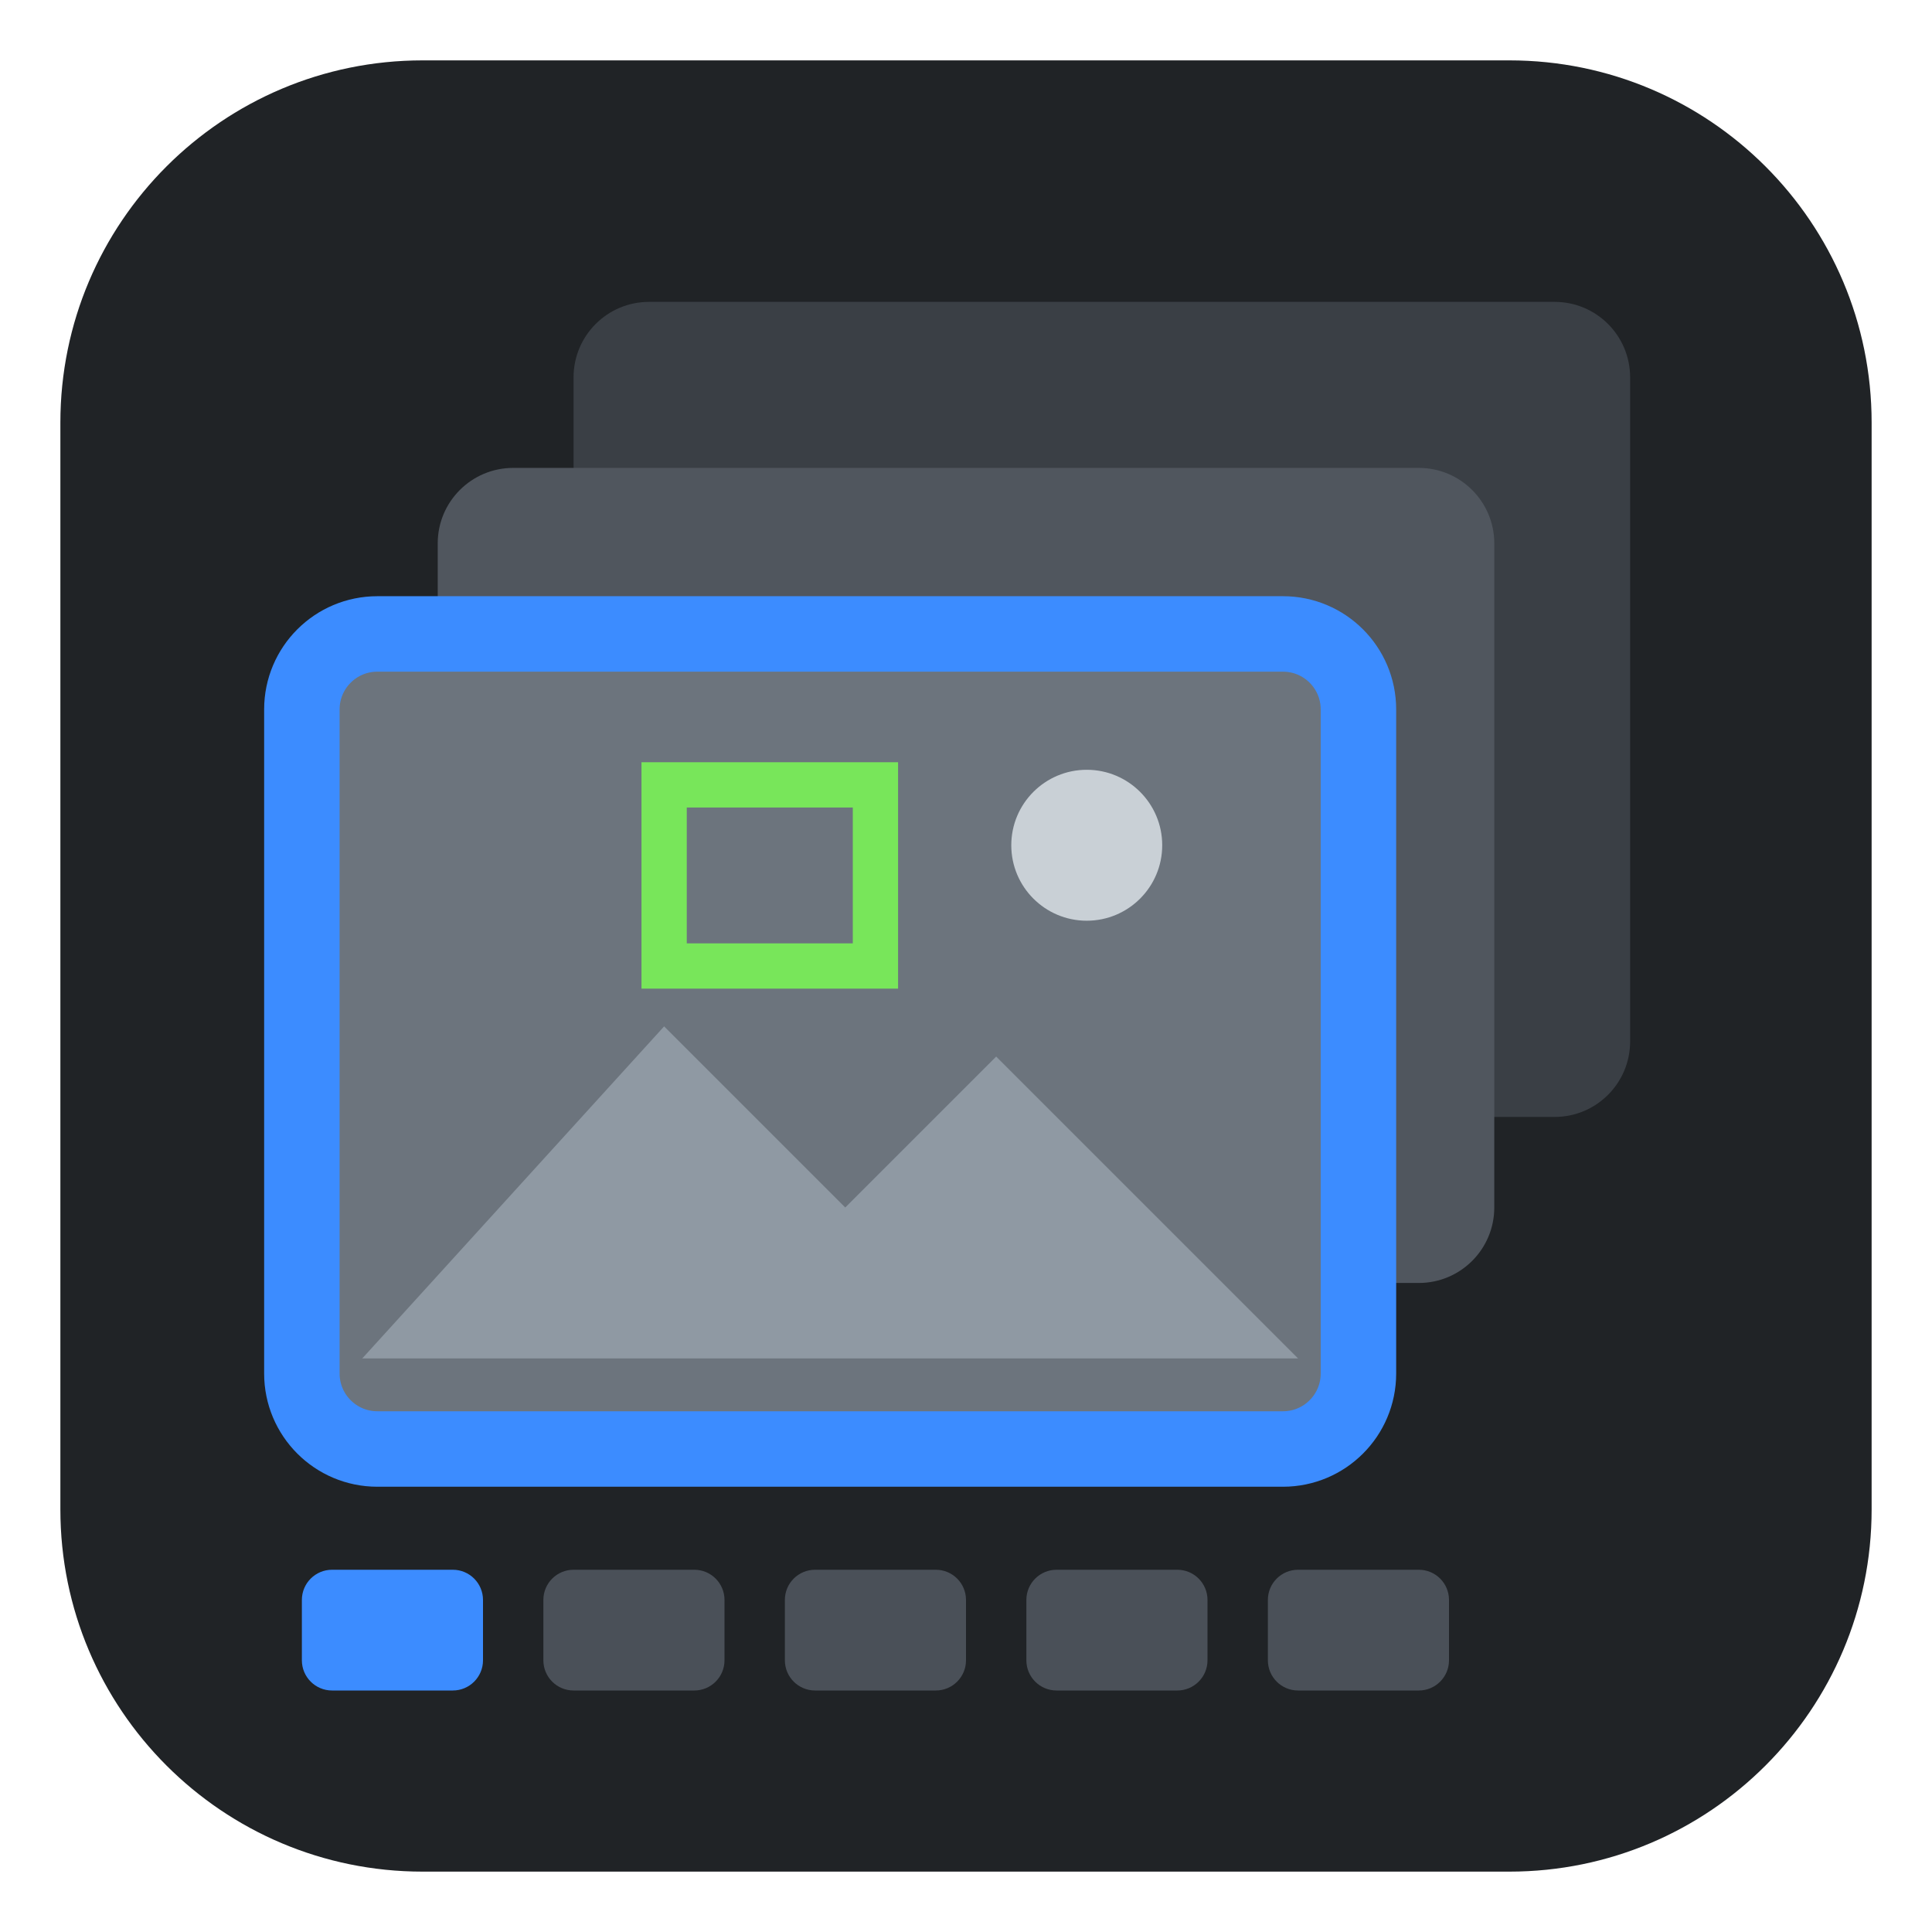
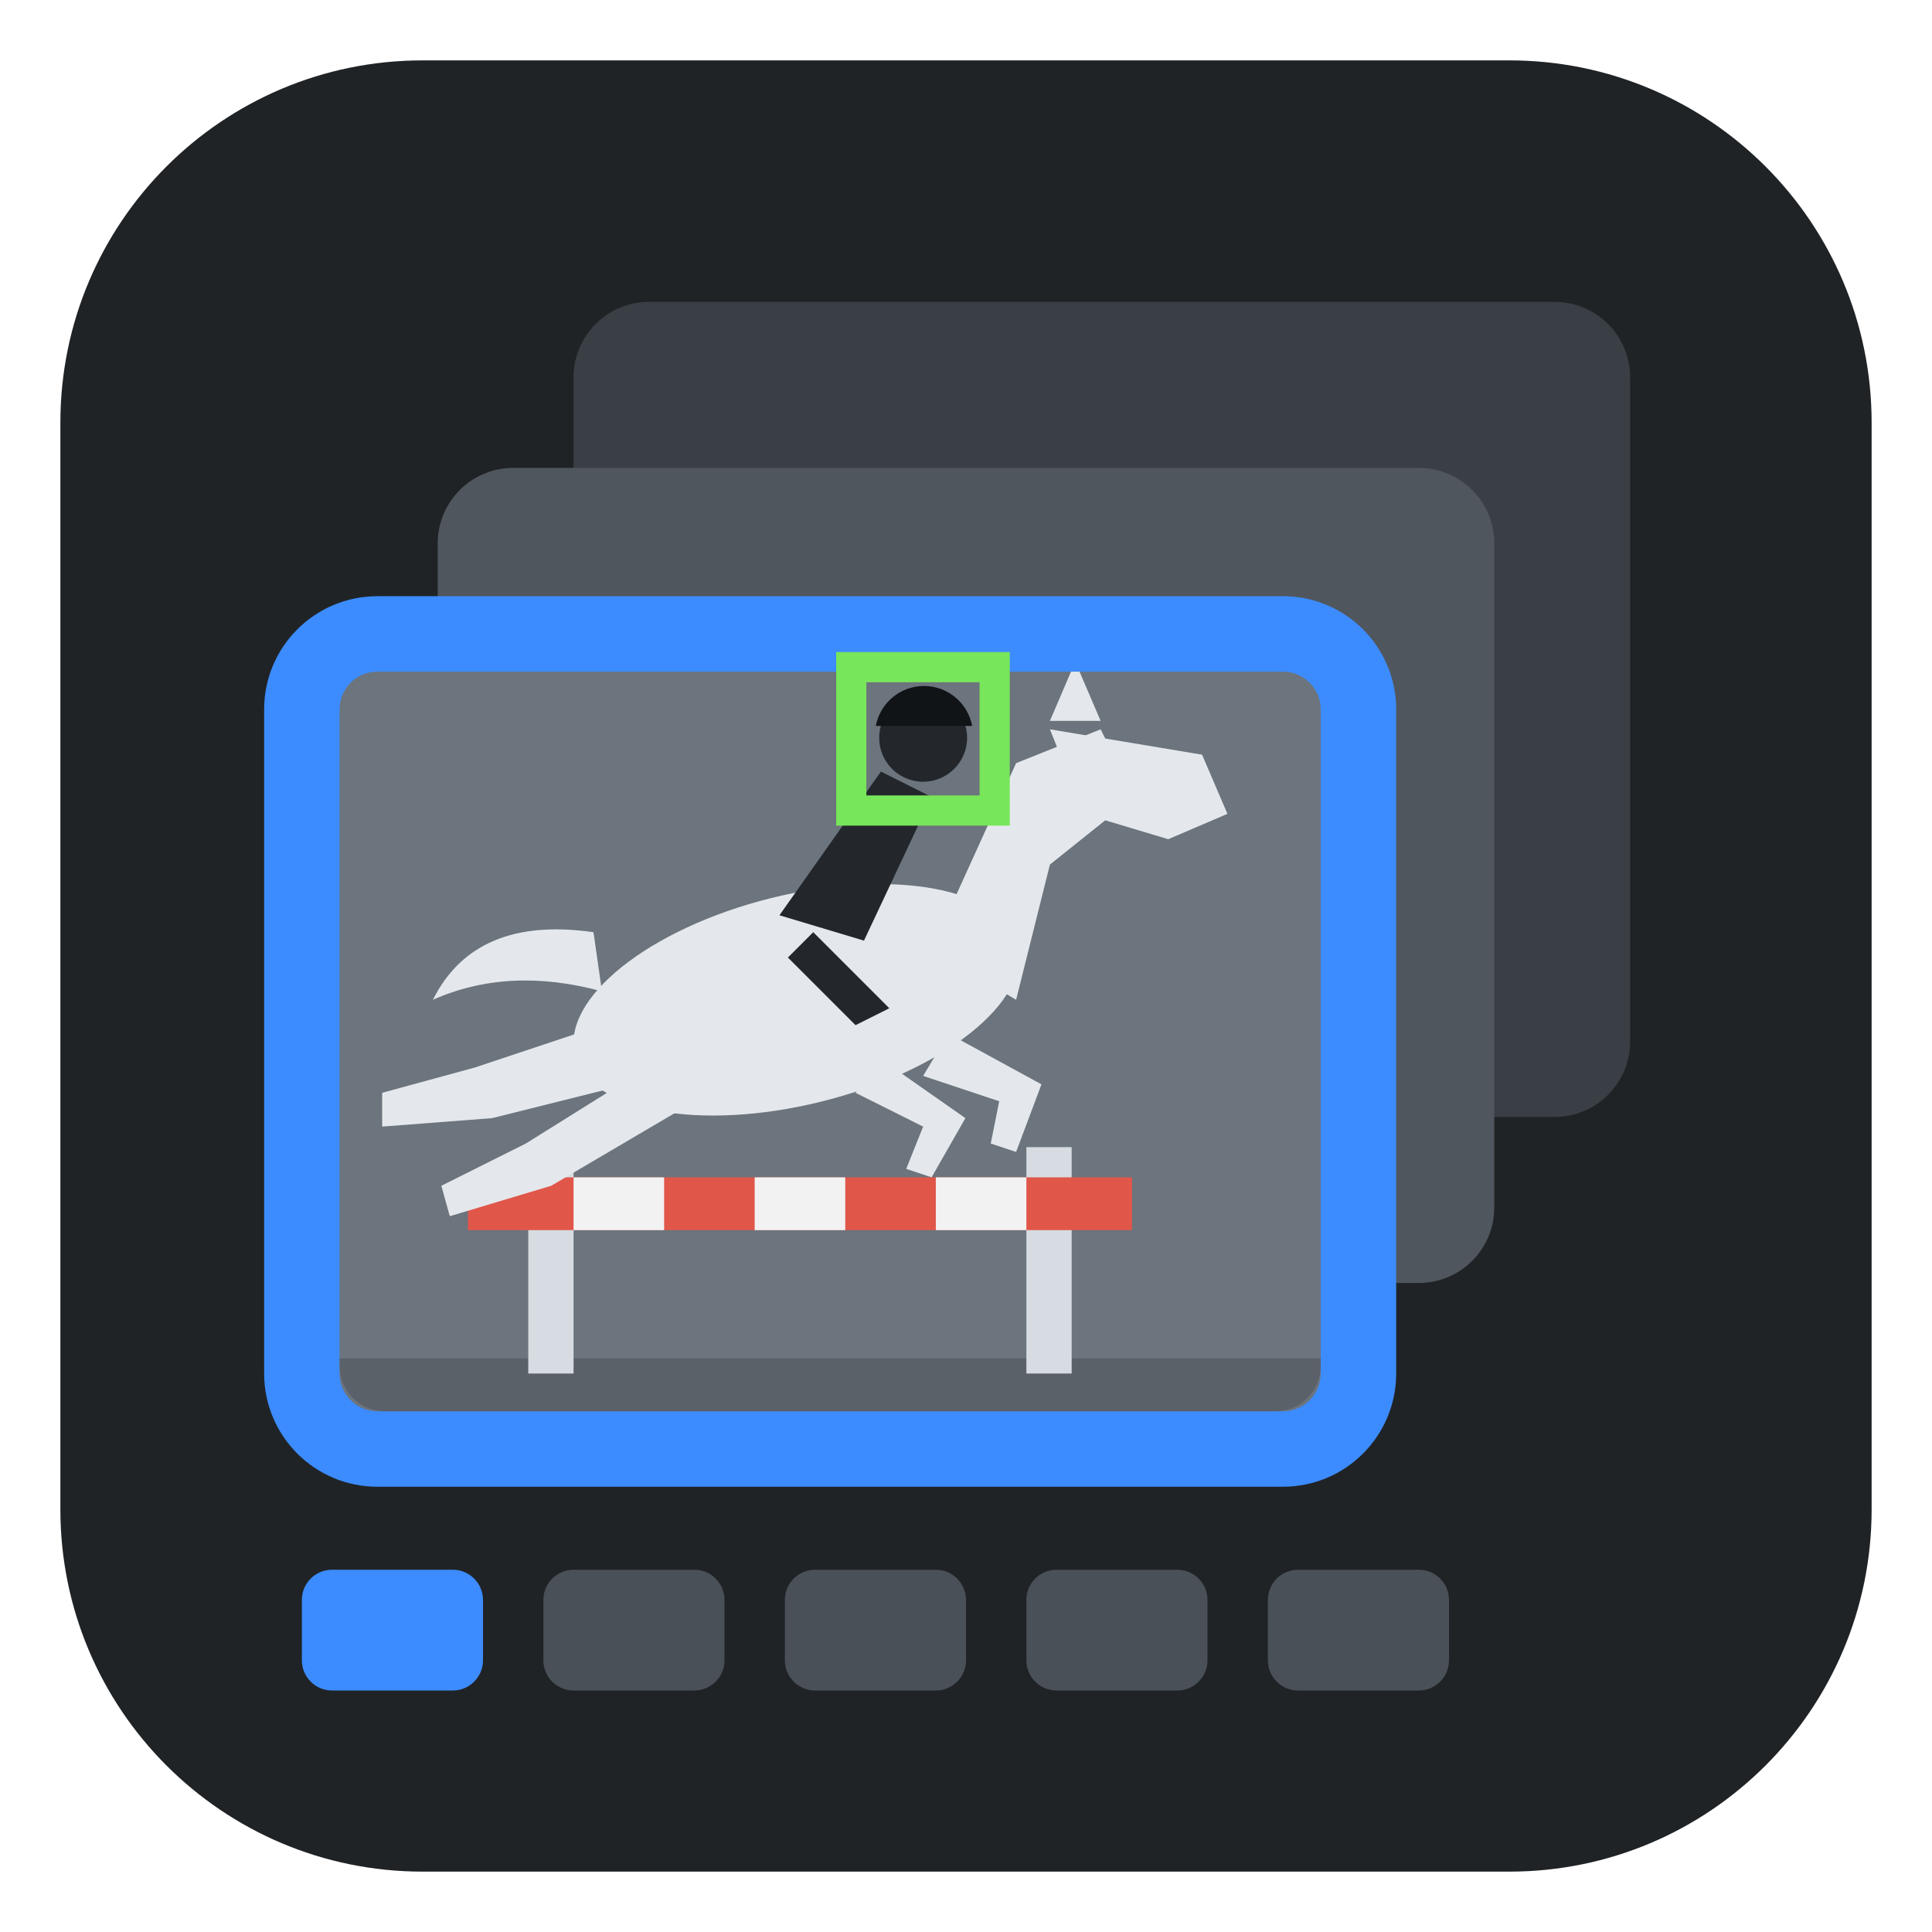
<svg xmlns="http://www.w3.org/2000/svg" width="128" height="128" viewBox="0 0 128 128">
  <rect x="4" y="4" width="120" height="120" rx="24" fill="#202326" />
  <rect x="38" y="20" width="70" height="54" rx="5" fill="#3a3f45" />
  <rect x="29" y="31" width="70" height="54" rx="5" fill="#50565e" />
  <rect x="20" y="42" width="70" height="54" rx="5" fill="#6c747d" stroke="#3c8cff" stroke-width="5" />
-   <path d="M24 90 L44 68 L56 80 L66 70 L86 90 Z" fill="#8f99a3" />
-   <circle cx="72" cy="56" r="5" fill="#c9d0d6" />
-   <rect x="44" y="52" width="14" height="12" fill="none" stroke="#78e65a" stroke-width="3" />
+   <clipPath id="vue">
+     <rect x="22.5" y="44.5" width="65" height="49" rx="3" />
+   </clipPath>
+   <g clip-path="url(#vue)">
+     <rect x="20" y="90" width="70" height="6" fill="#5a6169" />
+     <rect x="35" y="76" width="3" height="15" fill="#d6dce1" />
+     <rect x="68" y="76" width="3" height="15" fill="#d6dce1" />
+     <rect x="31" y="78" width="44" height="3.5" fill="#e0574a" />
+     <rect x="38" y="78" width="6" height="3.5" fill="#f2f2f2" />
+     <rect x="50" y="78" width="6" height="3.5" fill="#f2f2f2" />
+     <rect x="62" y="78" width="6" height="3.5" fill="#f2f2f2" />
+     <g fill="#e4e8ec" transform="translate(55 64) scale(1.12) translate(-55 -64)">
+       <ellipse cx="53" cy="66" rx="13.5" ry="6.2" transform="rotate(-14 53 66)" />
+       <path d="M61 63 L66 52 L71 50 L73 54 L68 58 L66 66 Z" />
+       <path d="M68 50 L77 51.5 L78.5 55 L75 56.5 L70 55 Z" />
+       <path d="M68 49.5 L69.5 46 L71 49.5 Z" />
+       <path d="M62 68 L67.5 71 L66 75 L64.5 74.5 L65 72 L60.5 70.5 Z" />
+       <path d="M58 69.5 L63 73 L61 76.5 L59.5 76 L60.5 73.5 L56.5 71.5 Z" />
+       <path d="M43 67 L34 70 L28.5 71.5 L28.5 73.5 L35 73 L45 70.5 Z" />
+       <path d="M45 69.5 L37 74.5 L32 77 L32.5 78.8 L38.5 77 L47 72 Z" />
+       <path d="M41 62 Q34 61 31.5 66 Q36 64 41.5 65.5 Z" />
+     </g>
+     <g fill="#23272c" transform="translate(55 64) scale(1.12) translate(-55 -64)">
+       <path d="M52 61 L58 52.5 L61 54 L57 62.5 Z" />
+       <circle cx="60.5" cy="50.5" r="2.6" />
+       <path d="M57.7 49.8 A2.9 2.9 0 0 1 63.4 49.8 Z" fill="#111417" />
+       <path d="M54 62 L58.5 66.5 L56.5 67.5 L52.5 63.5 Z" />
+     </g>
+   </g>
+   <rect x="56.4" y="44.2" width="9.5" height="9.5" fill="none" stroke="#78e65a" stroke-width="2" />
  <rect x="20" y="104" width="12" height="8" rx="2" fill="#3c8cff" />
  <rect x="36" y="104" width="12" height="8" rx="2" fill="#4a5058" />
  <rect x="52" y="104" width="12" height="8" rx="2" fill="#4a5058" />
  <rect x="68" y="104" width="12" height="8" rx="2" fill="#4a5058" />
  <rect x="84" y="104" width="12" height="8" rx="2" fill="#4a5058" />
</svg>
